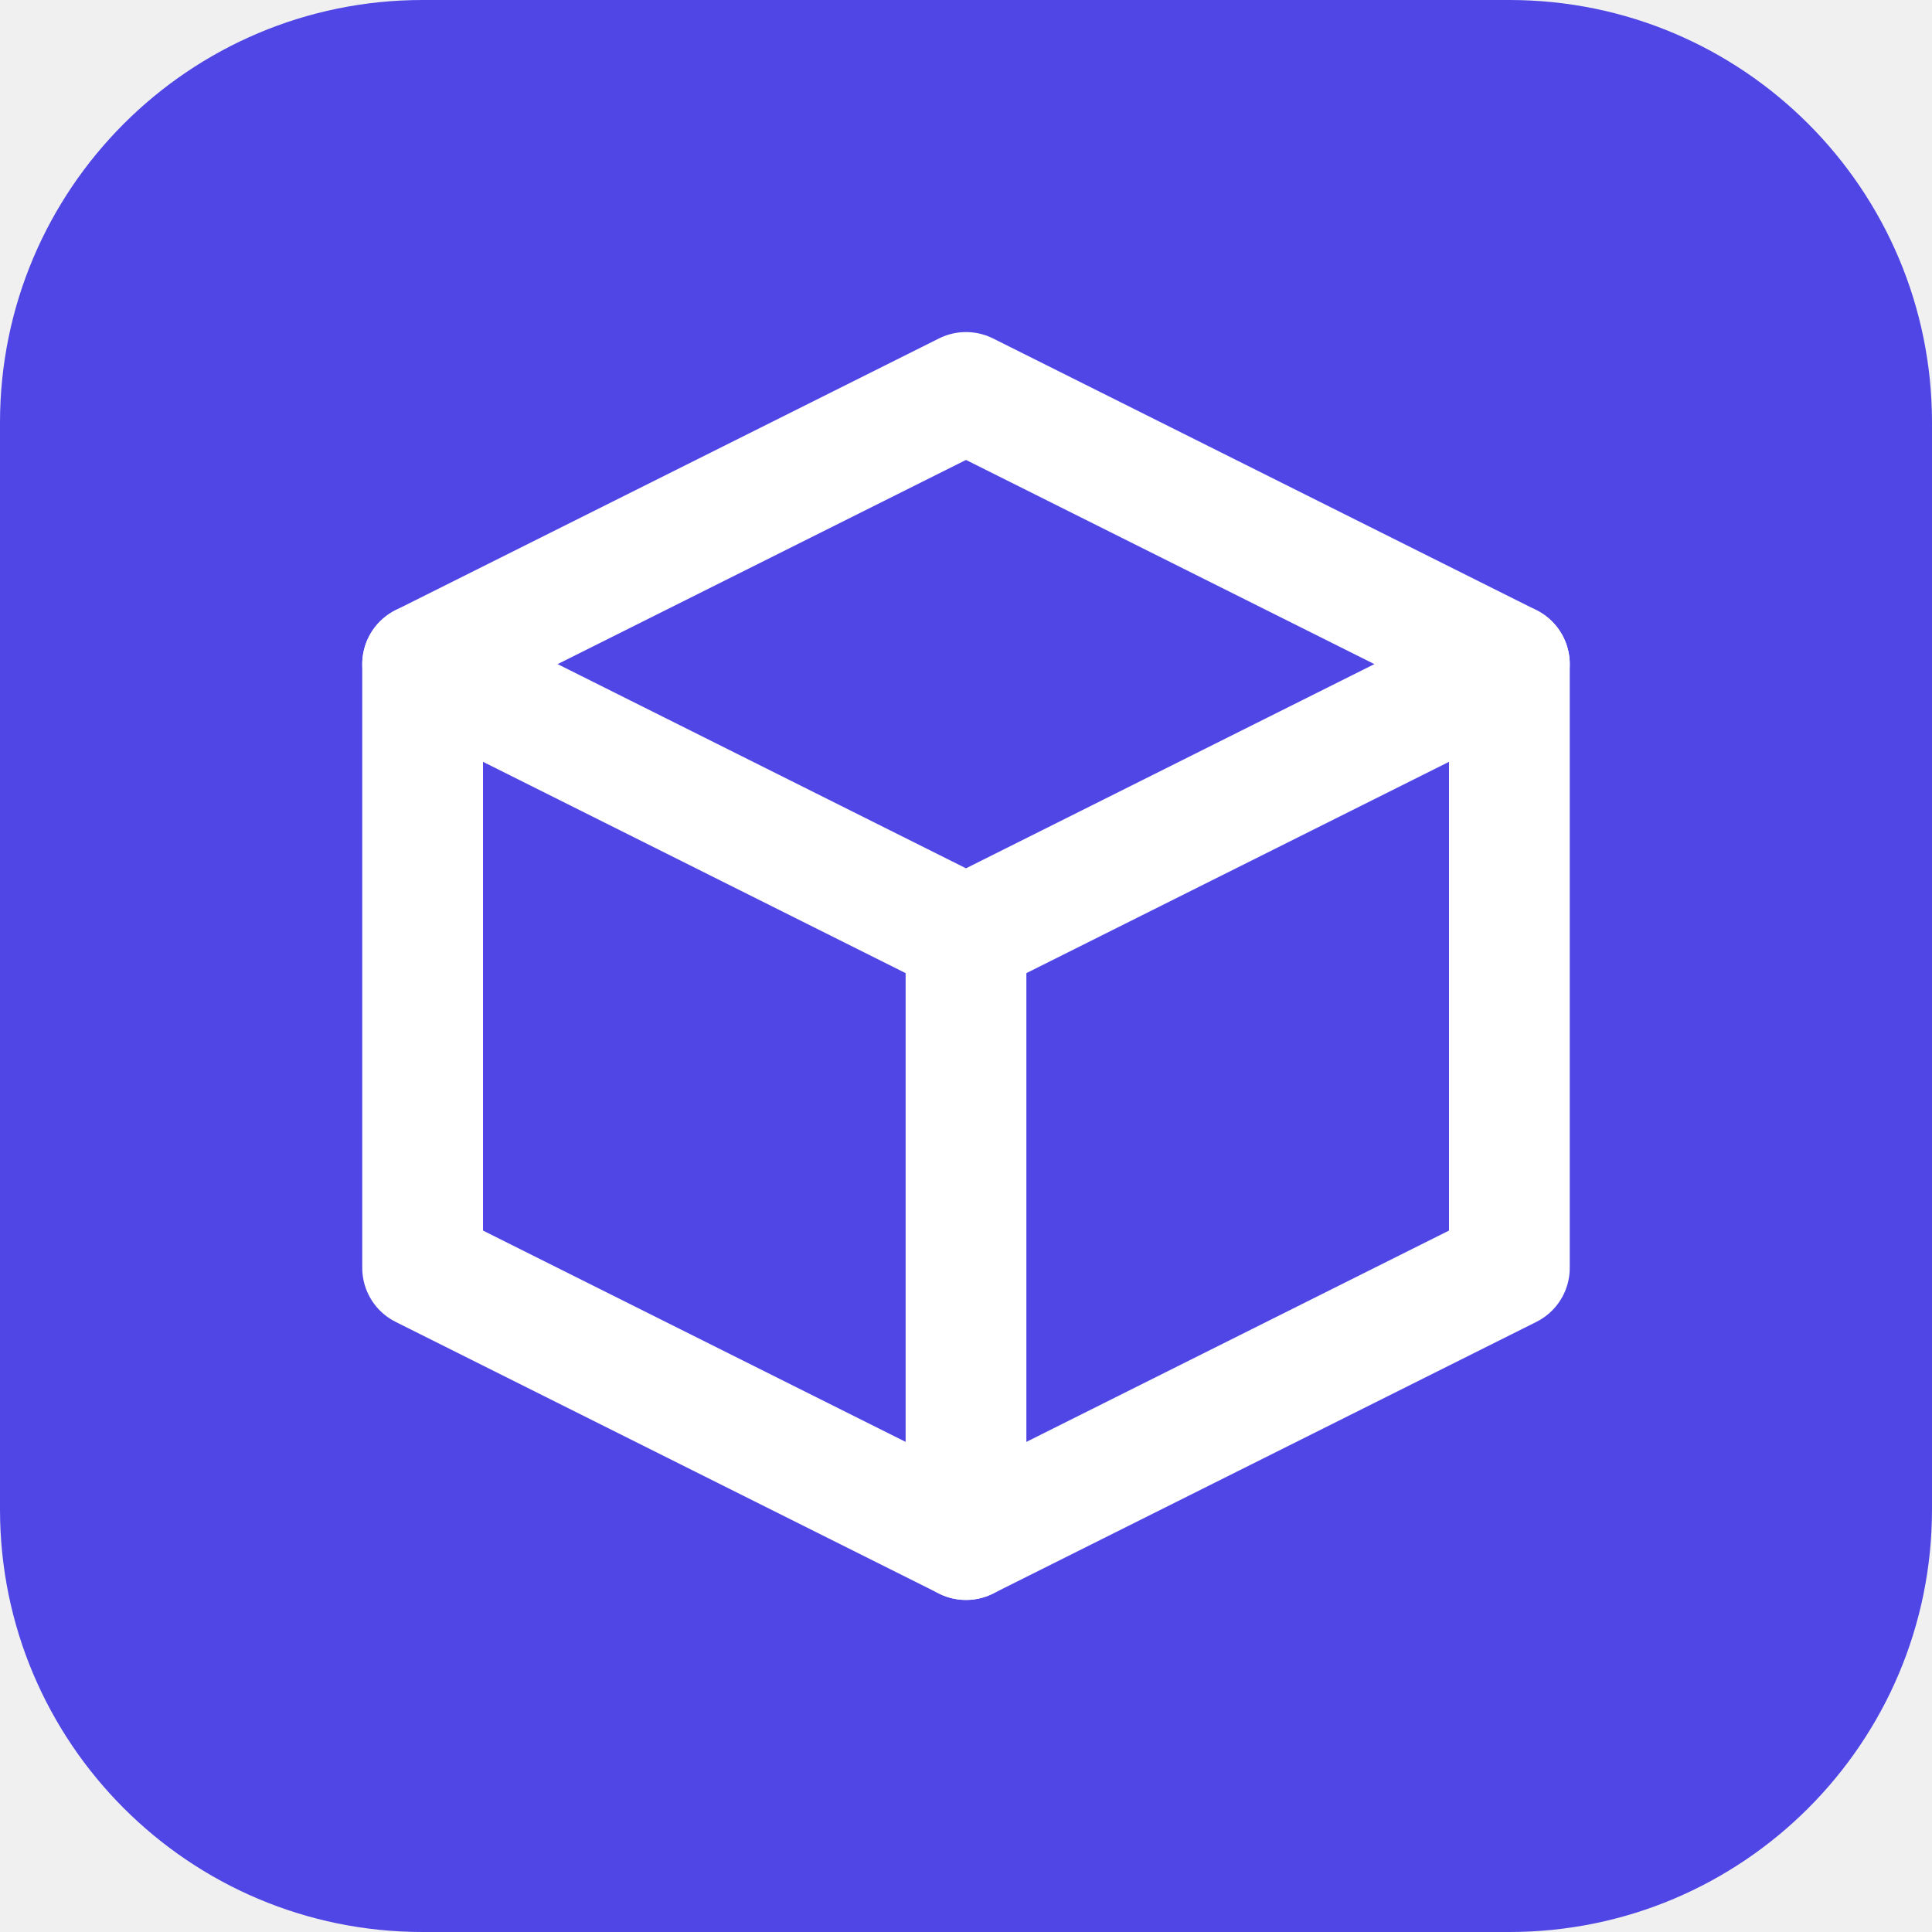
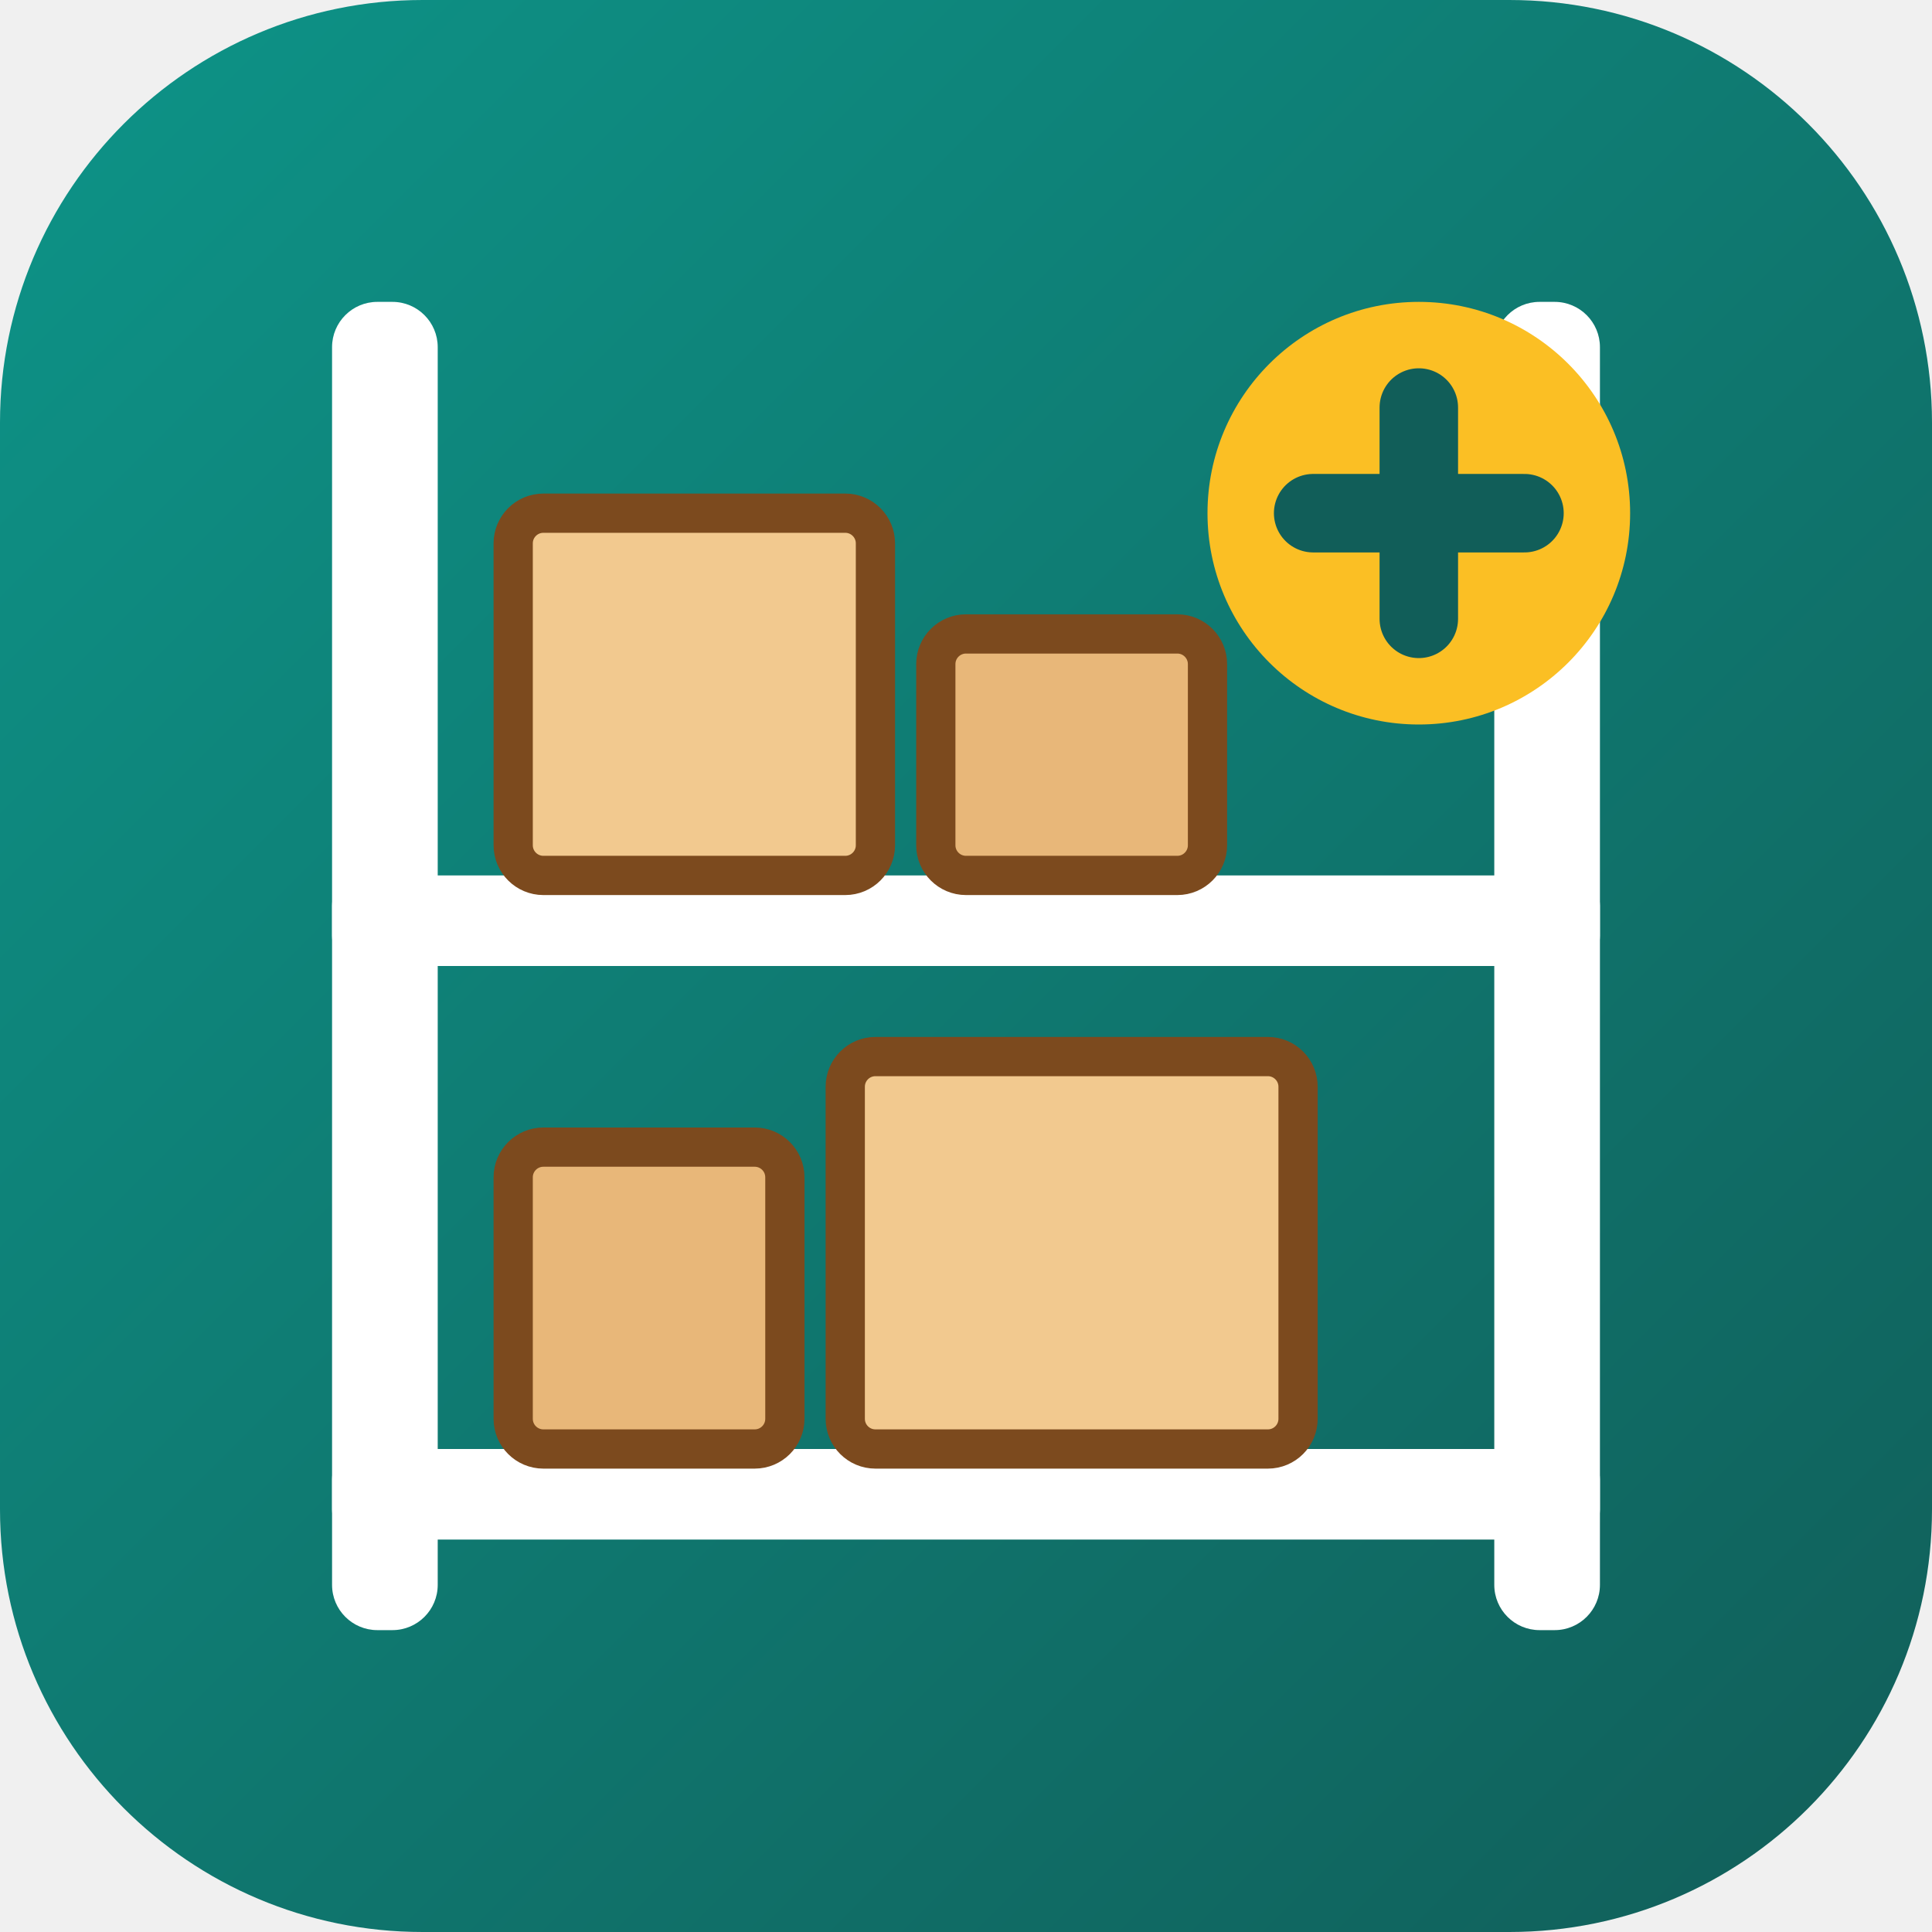
<svg xmlns="http://www.w3.org/2000/svg" viewBox="0 0 64 64">
-   <rect width="64" height="64" rx="14" fill="#4f46e5" />
-   <g fill="none" stroke="#fff" stroke-width="4" stroke-linejoin="round" stroke-linecap="round">
-     <path d="M32 13 50 22v20L32 51 14 42V22z" />
-     <path d="M14 22l18 9 18-9M32 31v20" />
+   <defs>
+     <linearGradient id="g2" x1="0" y1="0" x2="1" y2="1">
+       <stop offset="0" stop-color="#0d9488" />
+       <stop offset="1" stop-color="#115e59" />
+     </linearGradient>
+   </defs>
+   <rect width="64" height="64" rx="14" fill="url(#g2)" />
+   <g fill="#fff">
+     <rect x="11" y="10" width="3.5" height="44" rx="1.5" />
+     <rect x="49.5" y="10" width="3.5" height="44" rx="1.5" />
+     <rect x="11" y="29" width="42" height="3" rx="1" />
+     <rect x="11" y="48" width="42" height="3" rx="1" />
  </g>
+   <g stroke="#7c4a1e" stroke-width="1.3">
+     <rect x="17" y="17" width="12" height="12" rx="1" fill="#f2c98f" />
+     <rect x="31" y="21" width="9" height="8" rx="1" fill="#e8b779" />
+     <rect x="17" y="38" width="9" height="10" rx="1" fill="#e8b779" />
+     <rect x="28" y="35" width="15" height="13" rx="1" fill="#f2c98f" />
+   </g>
+   <circle cx="47" cy="17" r="7" fill="#fbbf24" />
+   <path d="M47 13.5v7M43.5 17h7" stroke="#115e59" stroke-width="2.6" stroke-linecap="round" />
</svg>
